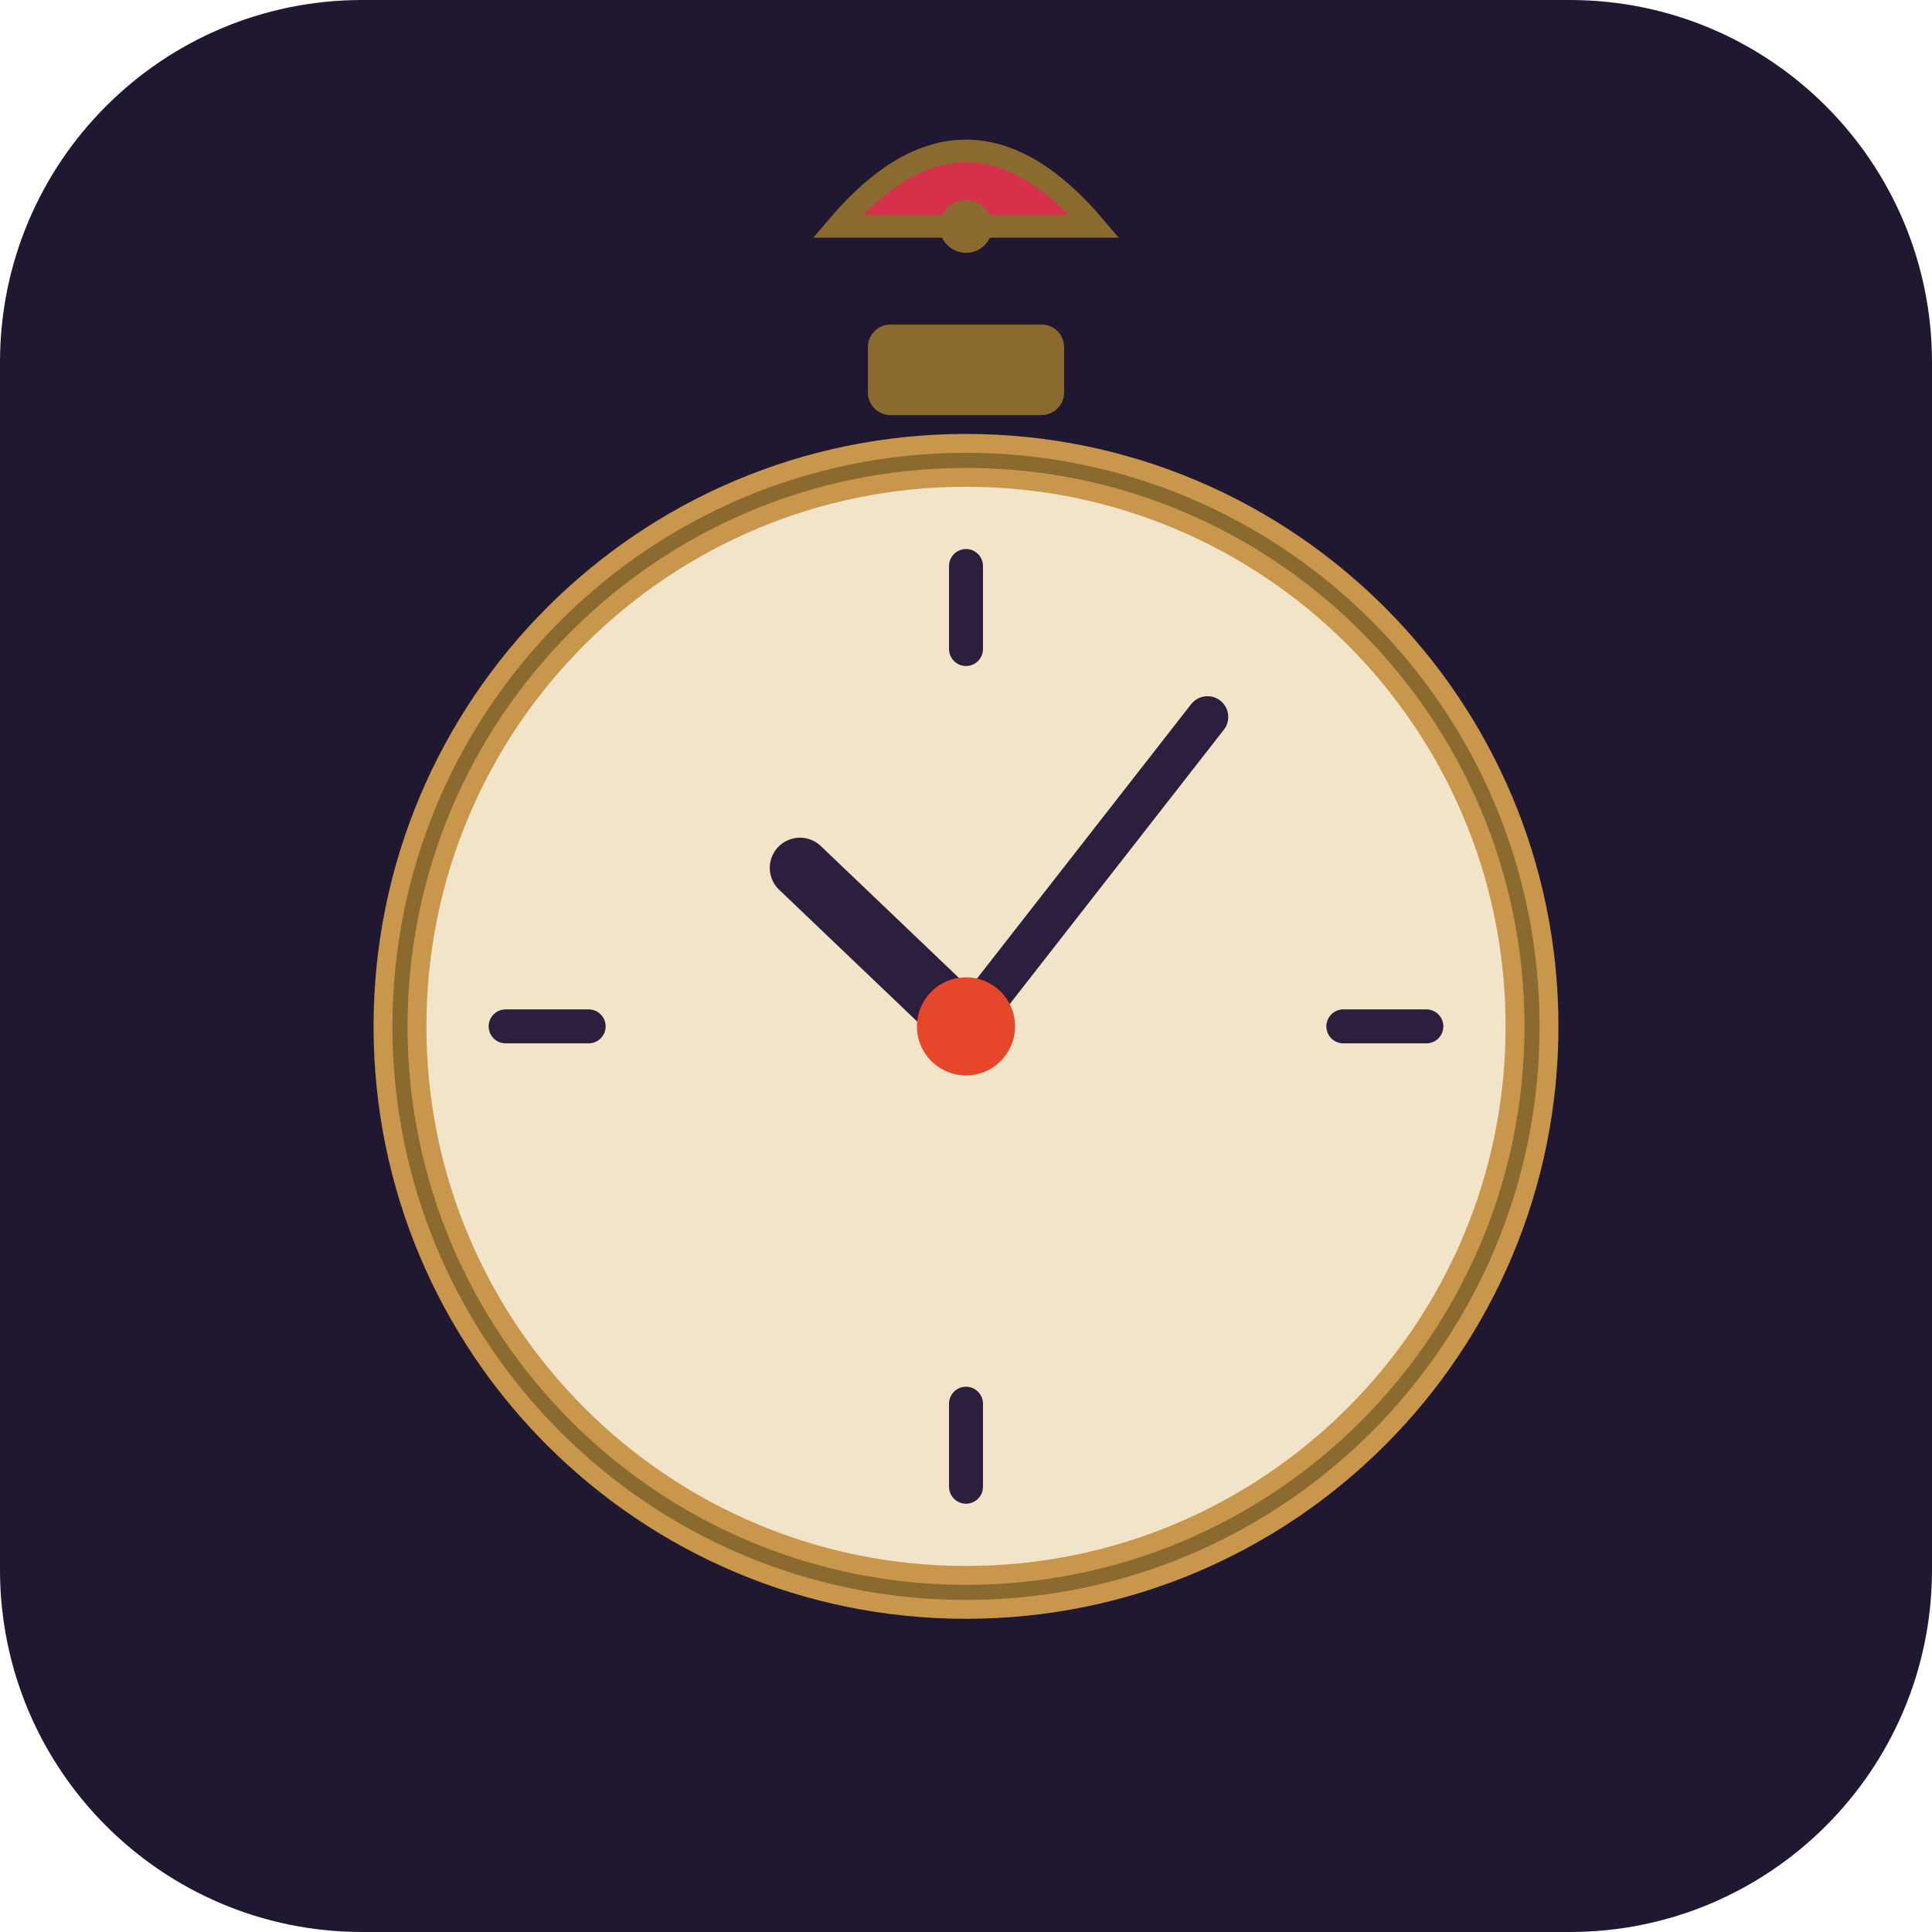
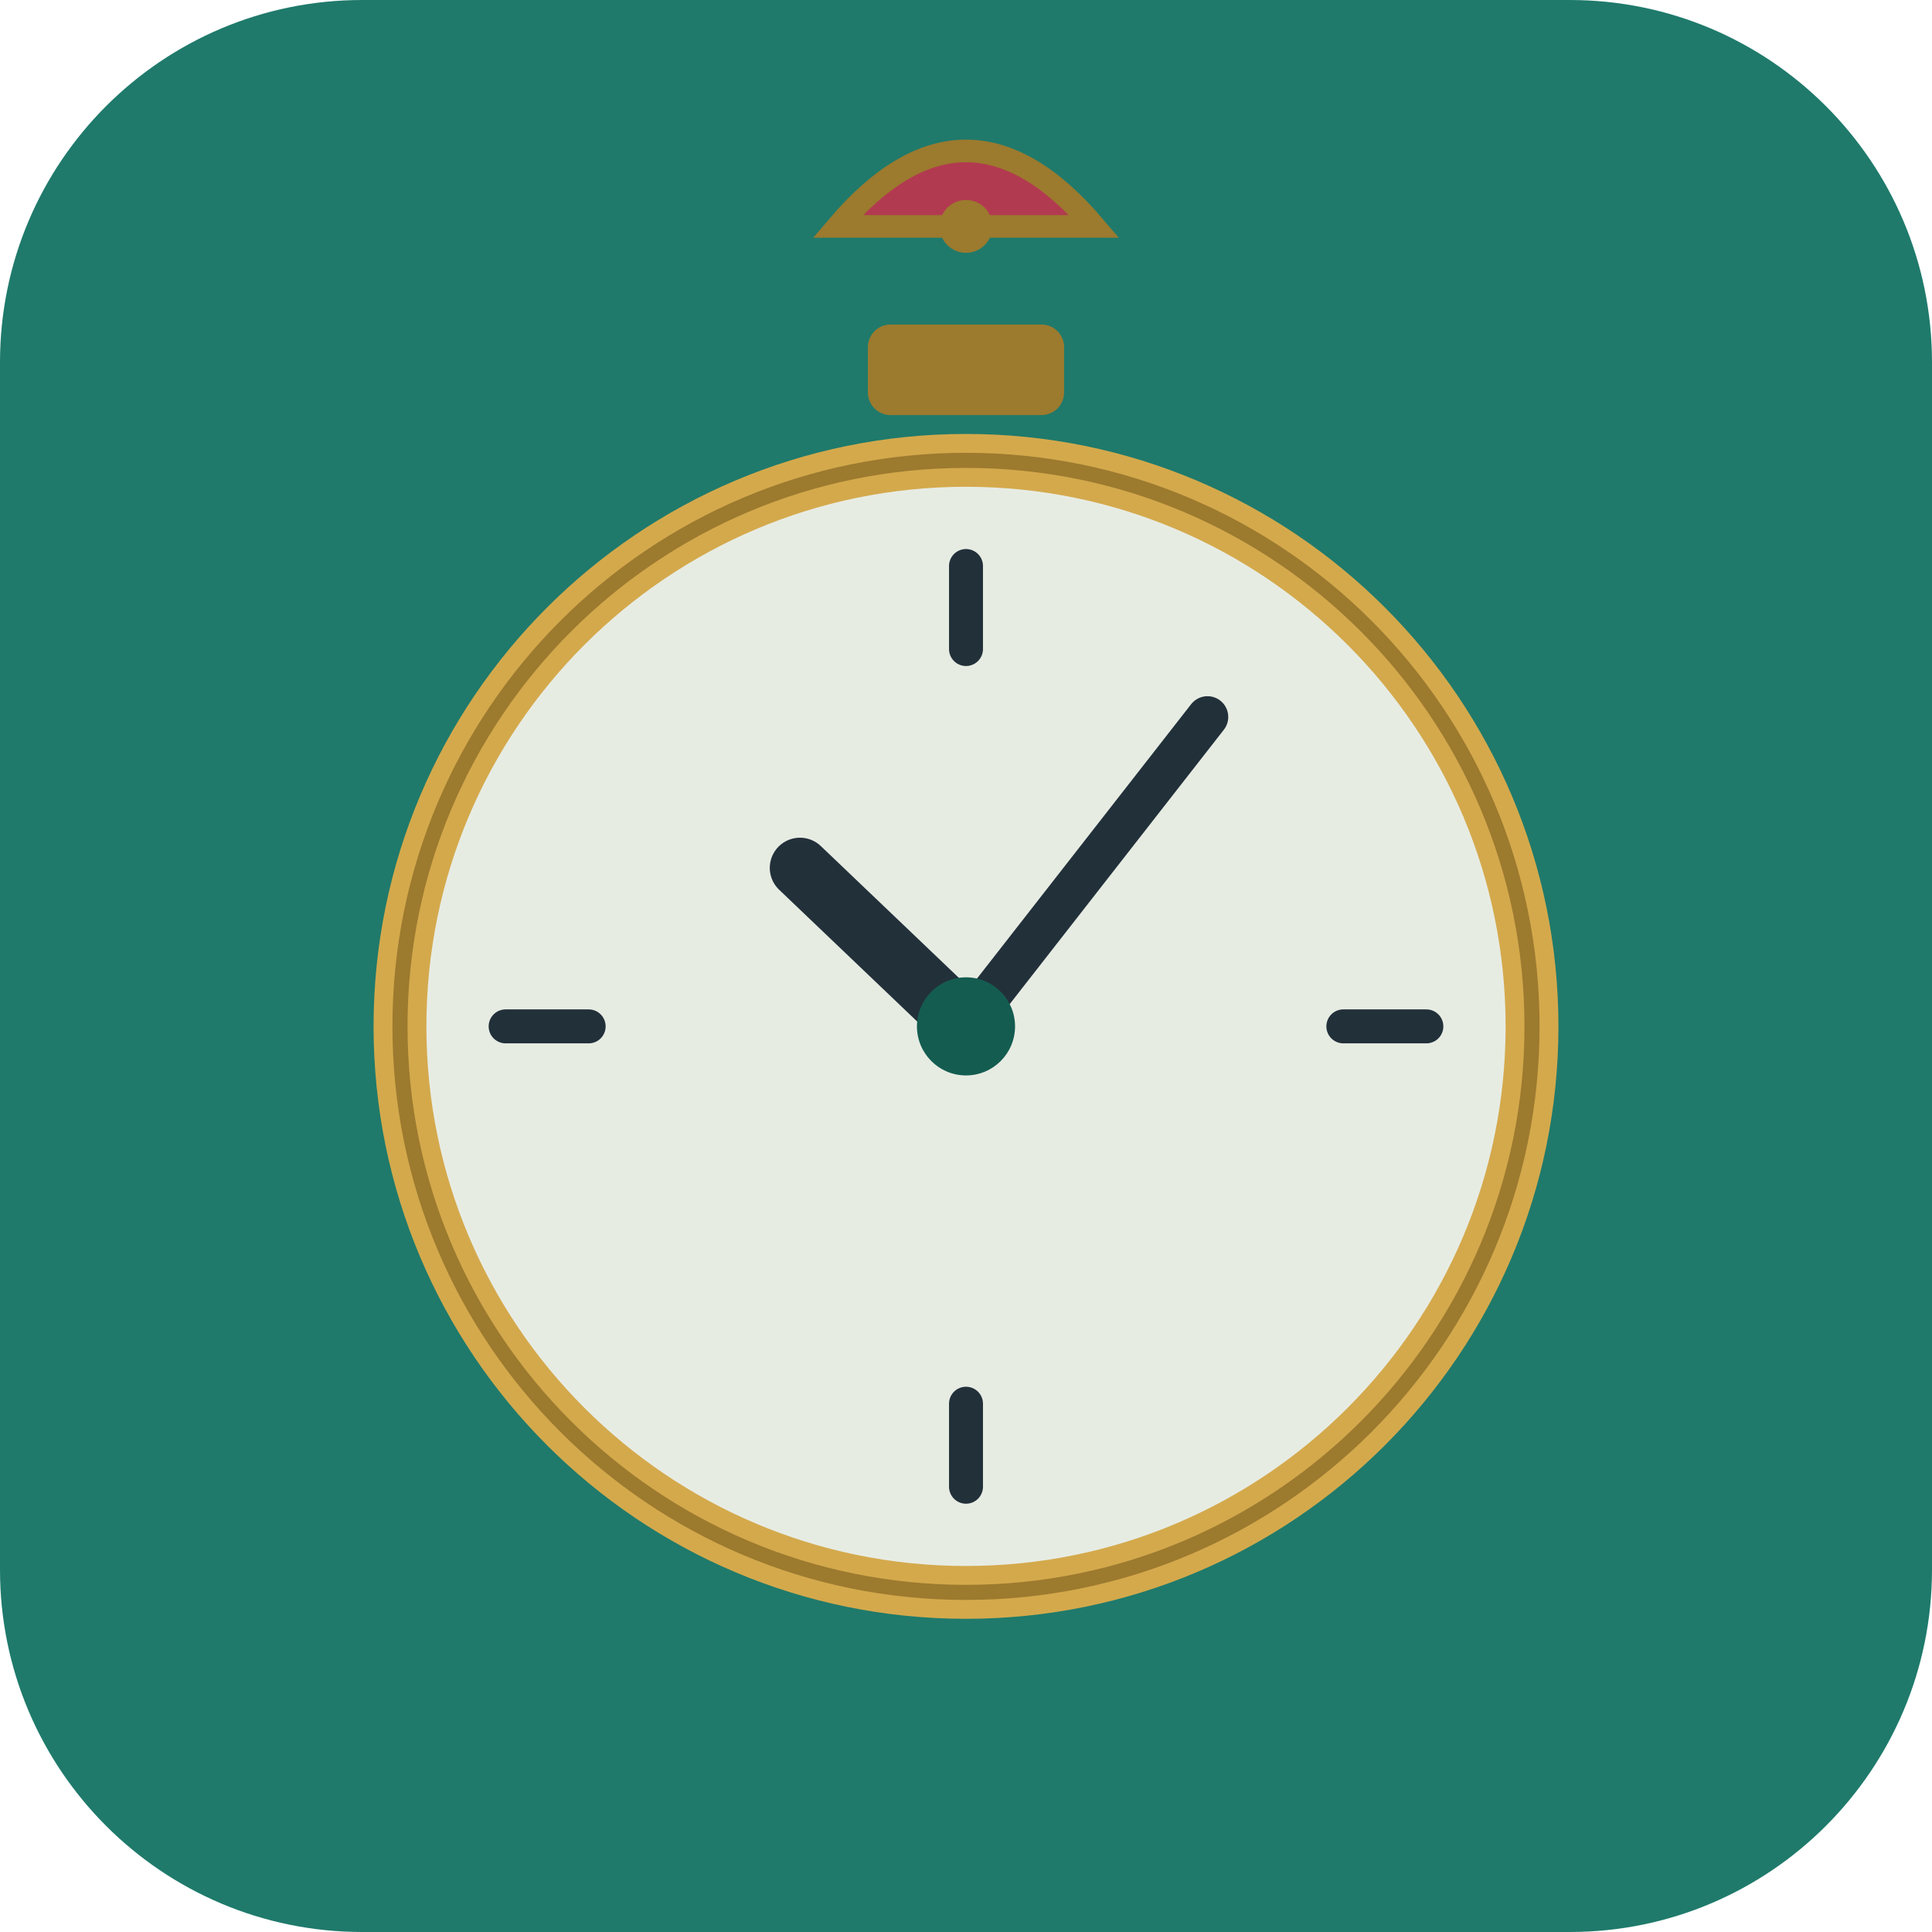
<svg xmlns="http://www.w3.org/2000/svg" viewBox="0 0 512 512">
-   <rect width="512" height="512" rx="96" fill="#201830" />
-   <circle cx="256" cy="272" r="150" fill="#f1e4c8" stroke="#c9974c" stroke-width="14" />
-   <circle cx="256" cy="272" r="150" fill="none" stroke="#8a6a2f" stroke-width="4" />
-   <g stroke="#2b1f3d" stroke-width="9" stroke-linecap="round">
+   <rect width="512" height="512" rx="96" fill="#1f7a6b" />
+   <circle cx="256" cy="272" r="150" fill="#e7ece3" stroke="#d4a94c" stroke-width="14" />
+   <circle cx="256" cy="272" r="150" fill="none" stroke="#9c7a2e" stroke-width="4" />
+   <g stroke="#22303a" stroke-width="9" stroke-linecap="round">
    <line x1="256" y1="150" x2="256" y2="172" />
    <line x1="256" y1="372" x2="256" y2="394" />
    <line x1="134" y1="272" x2="156" y2="272" />
    <line x1="356" y1="272" x2="378" y2="272" />
  </g>
-   <line x1="256" y1="272" x2="212" y2="230" stroke="#2b1f3d" stroke-width="16" stroke-linecap="round" />
-   <line x1="256" y1="272" x2="320" y2="190" stroke="#2b1f3d" stroke-width="11" stroke-linecap="round" />
-   <circle cx="256" cy="272" r="13" fill="#e6472a" />
-   <rect x="230" y="86" width="52" height="24" rx="6" fill="#8a6a2f" />
-   <path d="M222 60 Q256 20 290 60 Z" fill="#d6304b" stroke="#8a6a2f" stroke-width="6" />
-   <circle cx="256" cy="60" r="7" fill="#8a6a2f" />
+   <line x1="256" y1="272" x2="212" y2="230" stroke="#22303a" stroke-width="16" stroke-linecap="round" />
+   <line x1="256" y1="272" x2="320" y2="190" stroke="#22303a" stroke-width="11" stroke-linecap="round" />
+   <circle cx="256" cy="272" r="13" fill="#145c50" />
+   <rect x="230" y="86" width="52" height="24" rx="6" fill="#9c7a2e" />
+   <path d="M222 60 Q256 20 290 60 Z" fill="#b23a50" stroke="#9c7a2e" stroke-width="6" />
+   <circle cx="256" cy="60" r="7" fill="#9c7a2e" />
</svg>
